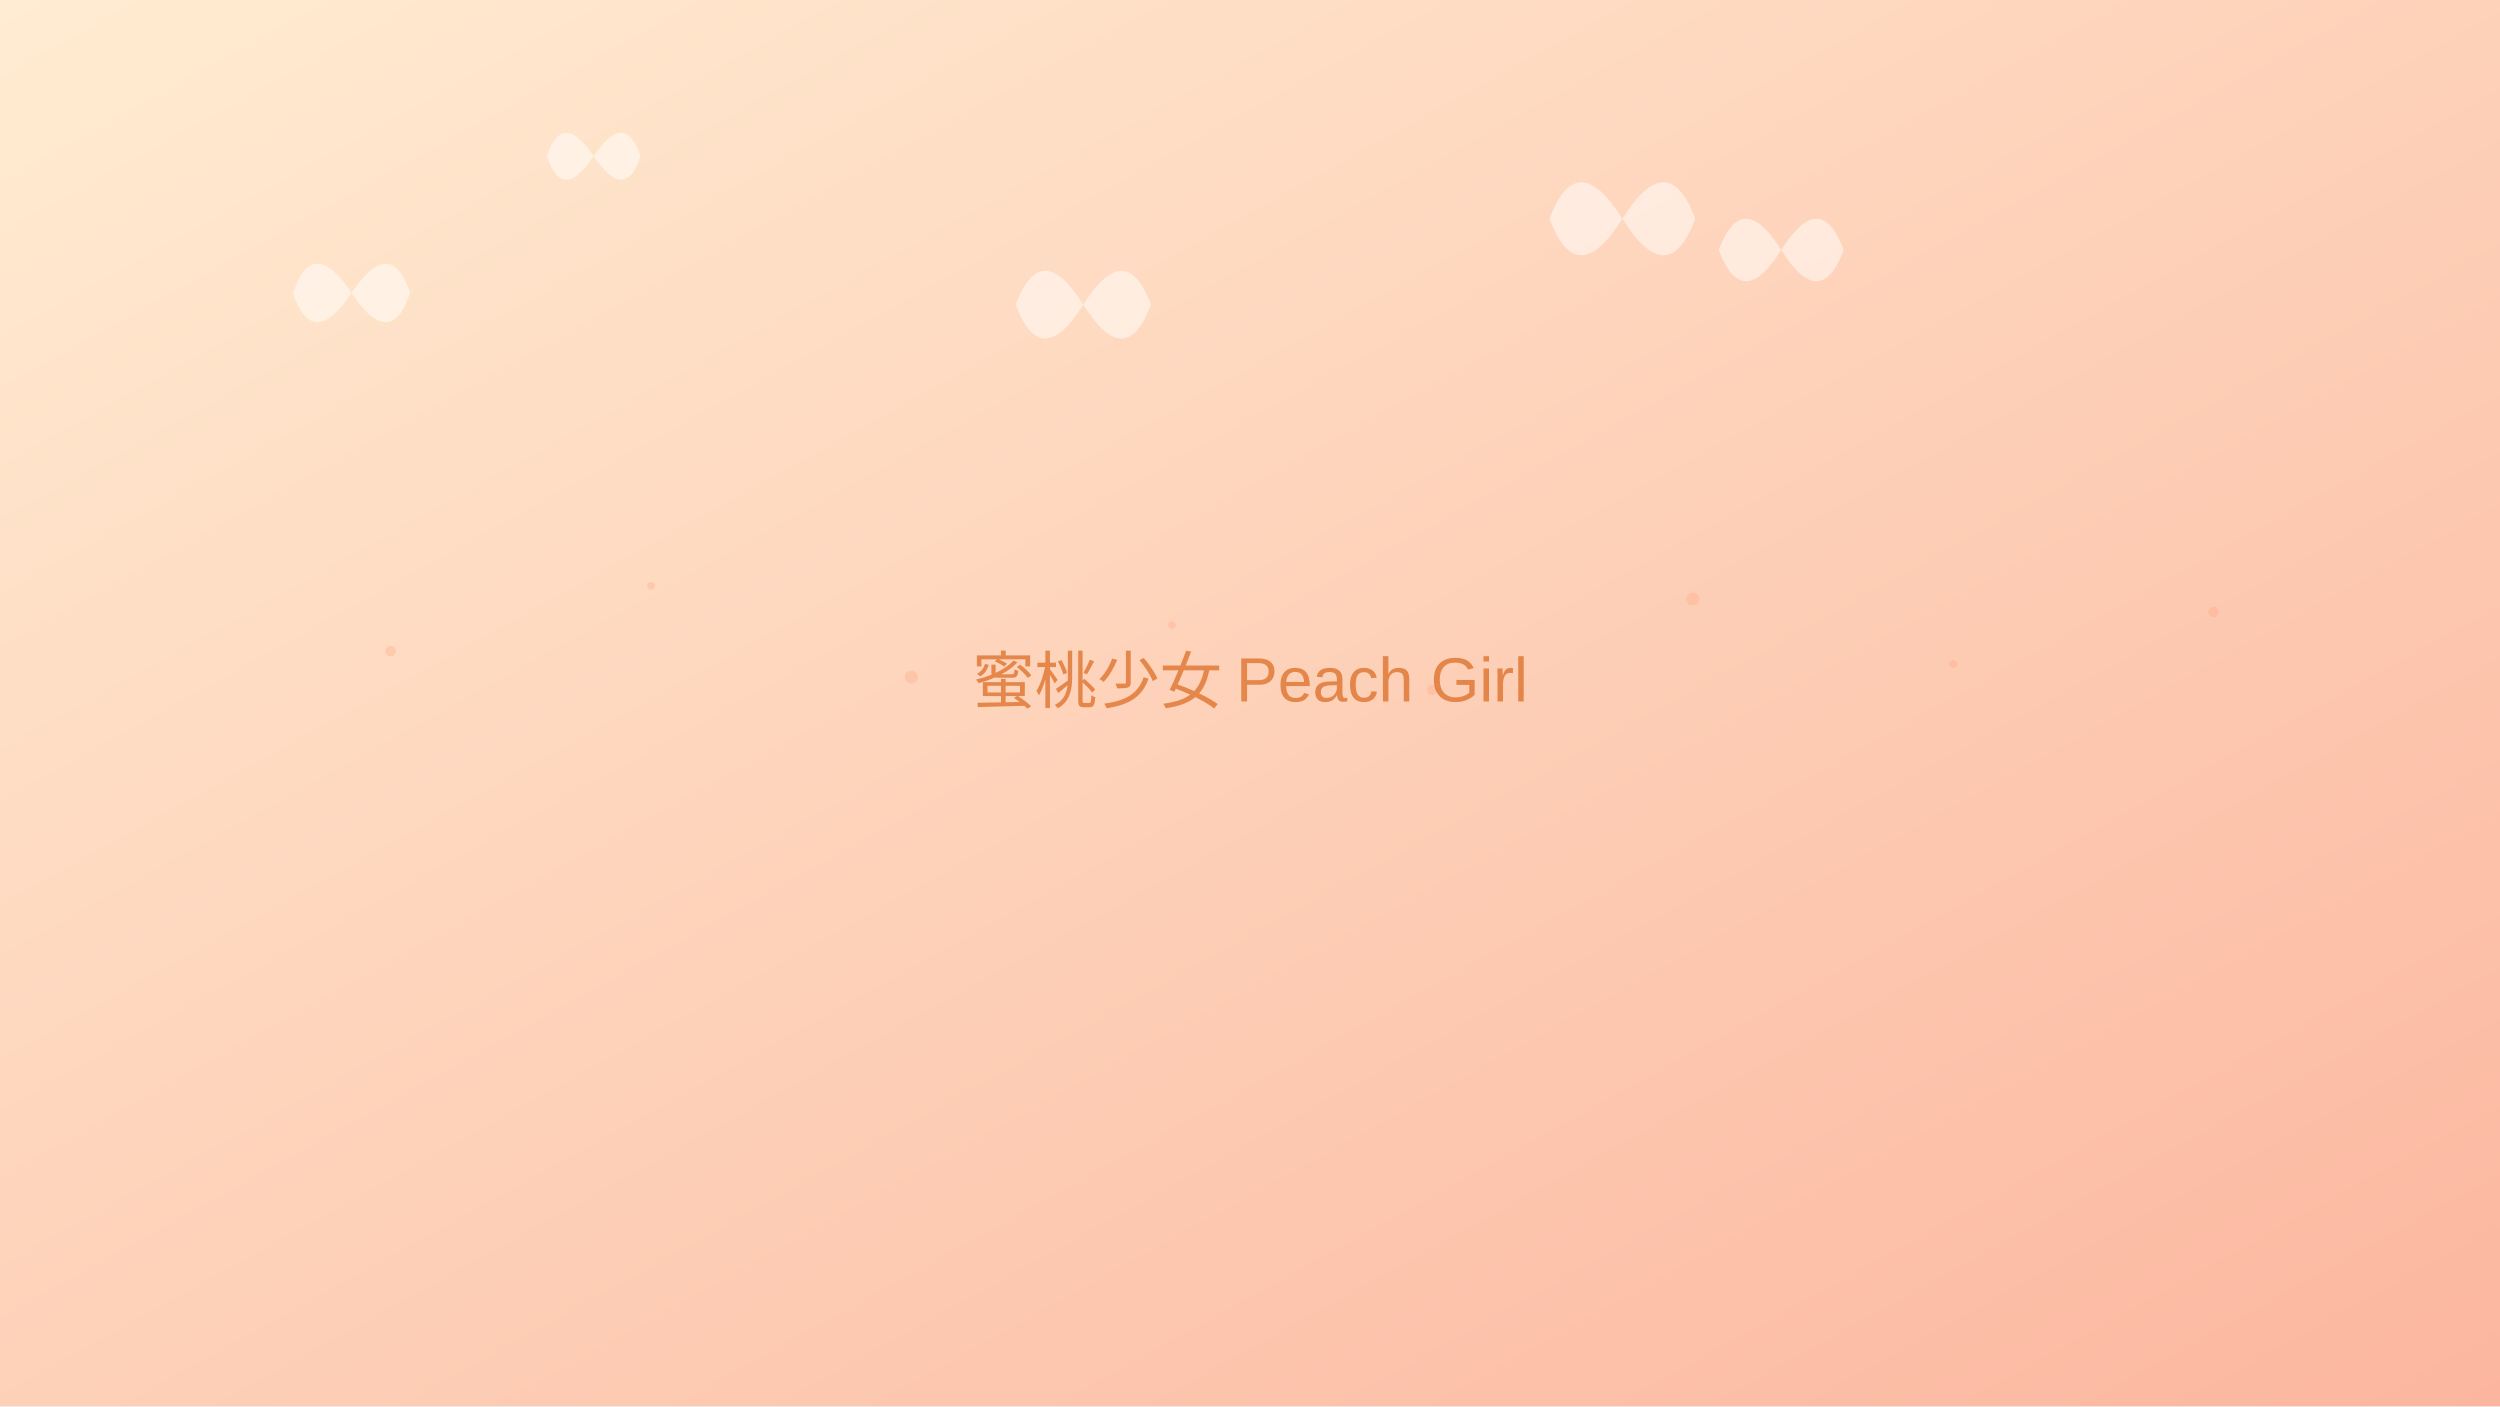
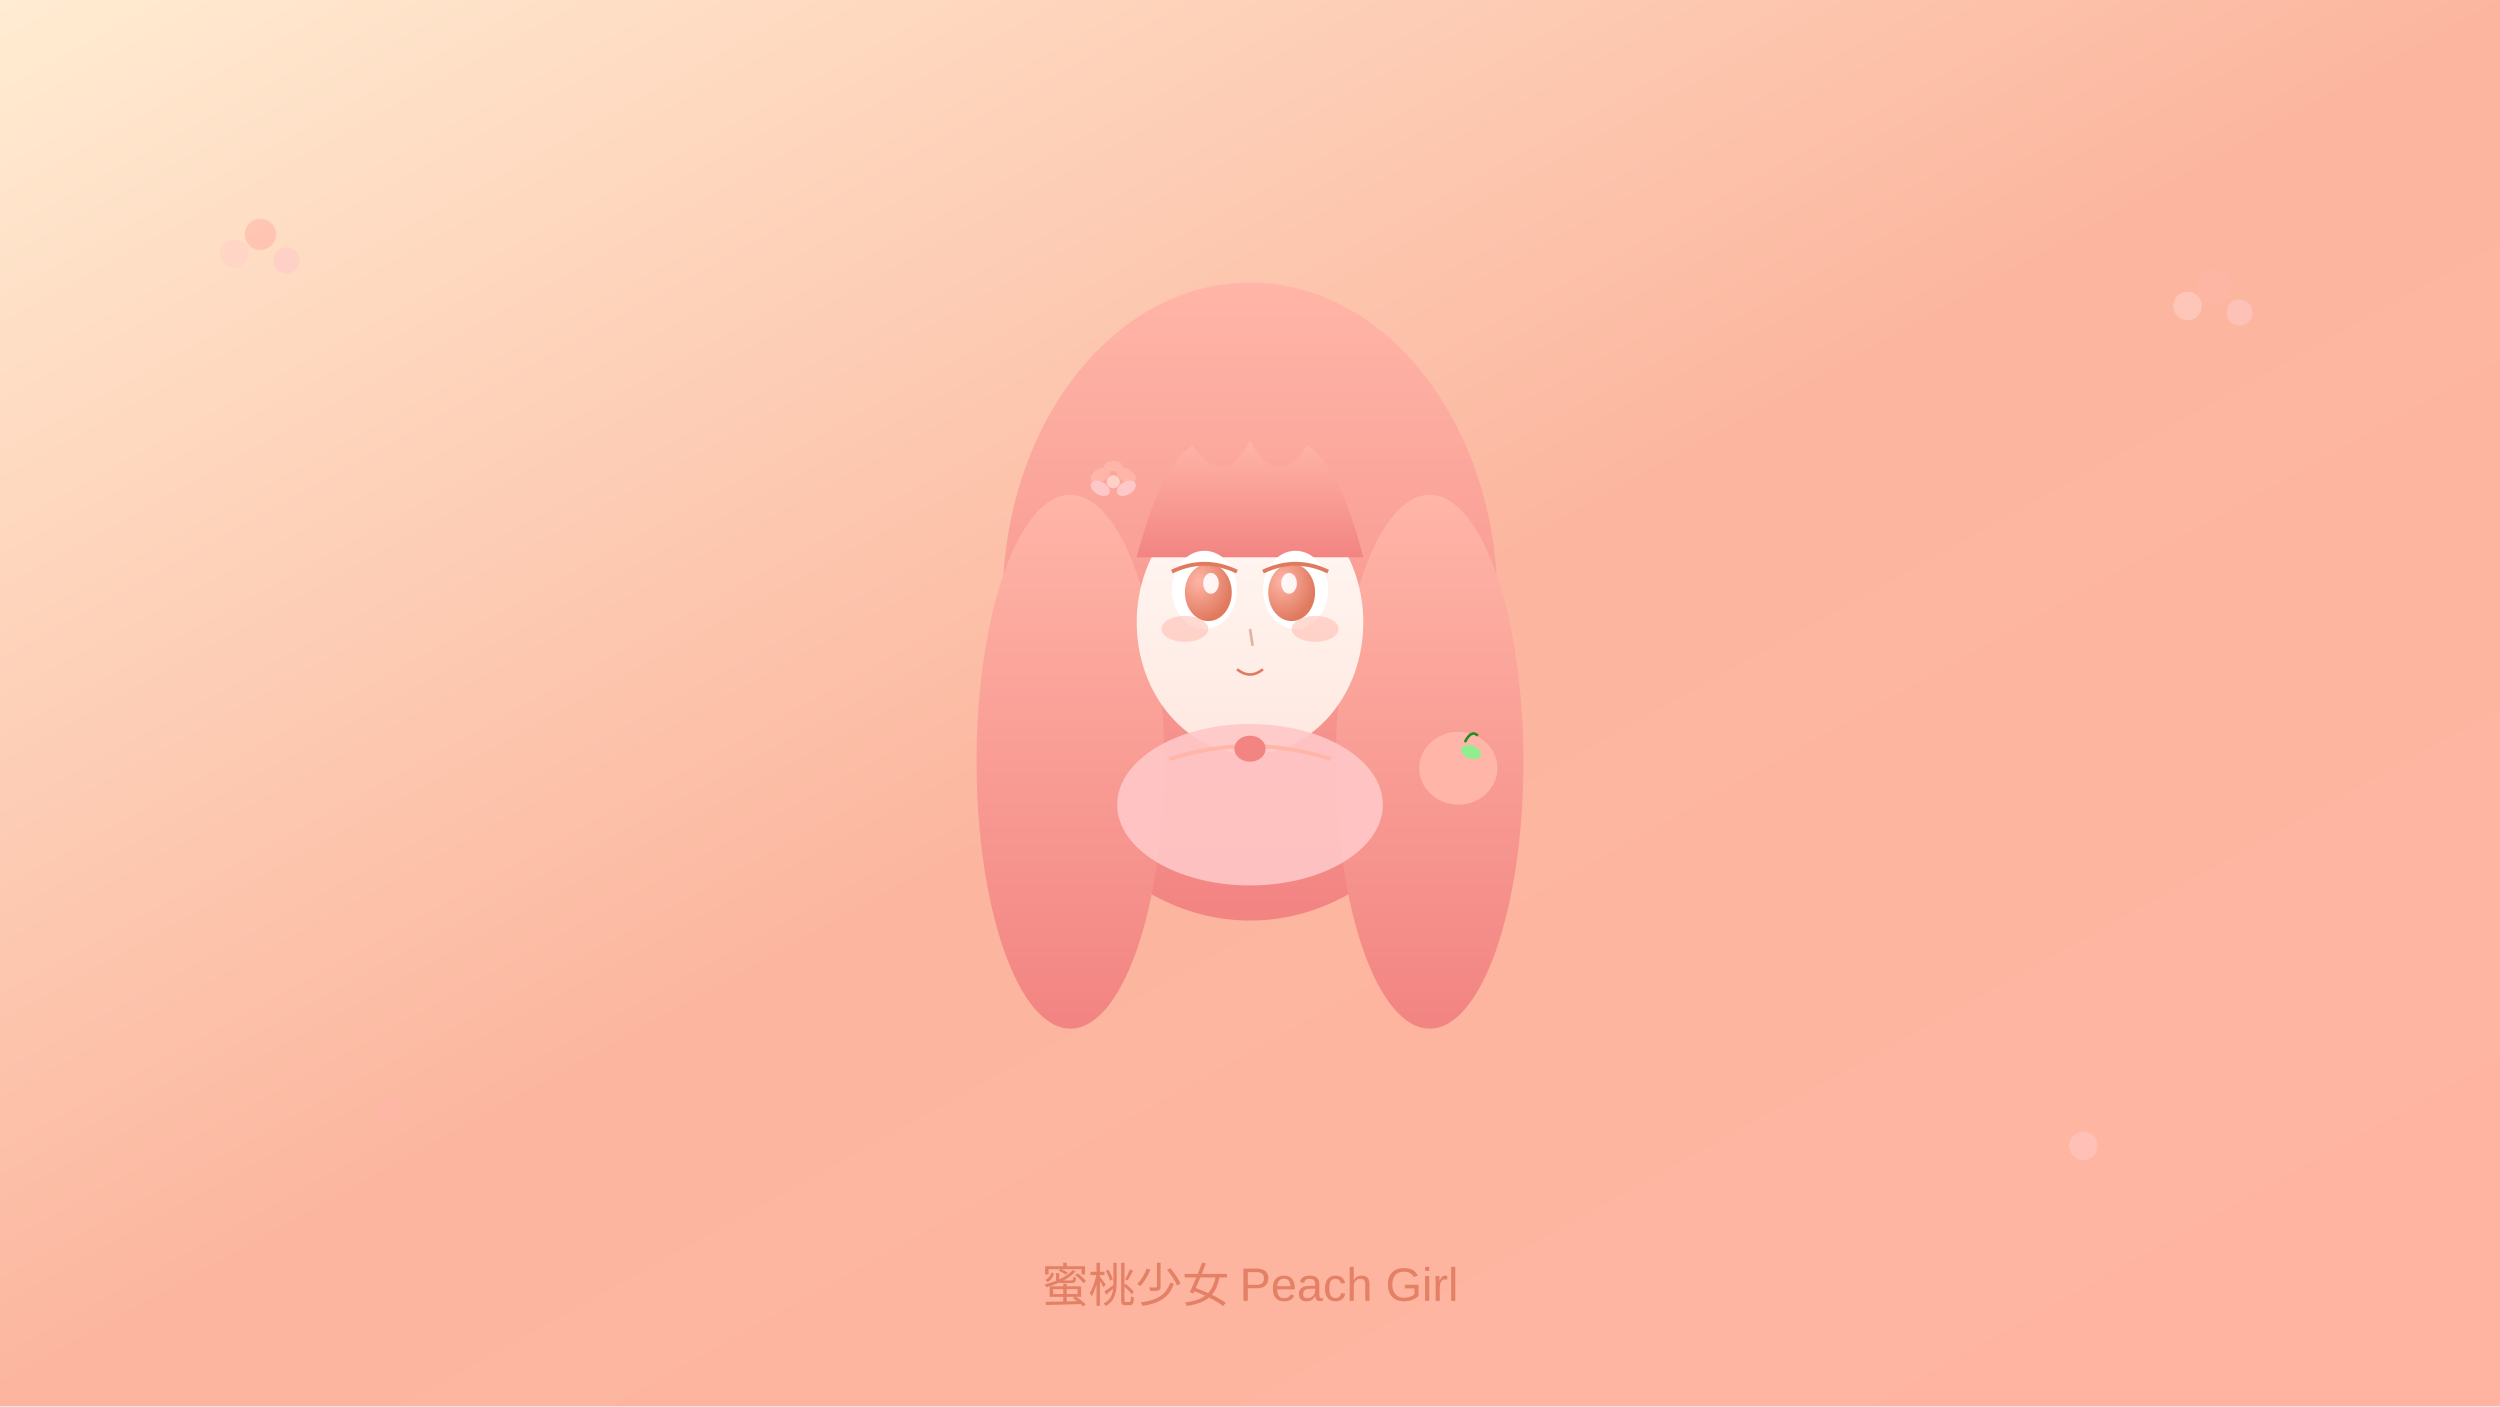
<svg xmlns="http://www.w3.org/2000/svg" viewBox="0 0 1920 1080">
  <defs>
    <linearGradient id="bg16-gradient" x1="0%" y1="0%" x2="100%" y2="100%">
      <stop offset="0%" style="stop-color:#ffecd2;stop-opacity:1" />
-       <stop offset="100%" style="stop-color:#fcb69f;stop-opacity:1" />
+       <stop offset="50%" style="stop-color:#fcb69f;stop-opacity:1" />
+       <stop offset="100%" style="stop-color:#ffb4a2;stop-opacity:1" />
    </linearGradient>
+     <linearGradient id="hair-peach" x1="0%" y1="0%" x2="0%" y2="100%">
+       <stop offset="0%" style="stop-color:#ffb5a7" />
+       <stop offset="100%" style="stop-color:#f28482" />
+     </linearGradient>
+     <linearGradient id="skin-peach" x1="0%" y1="0%" x2="0%" y2="100%">
+       <stop offset="0%" style="stop-color:#fff8f5" />
+       <stop offset="100%" style="stop-color:#ffe8e0" />
+     </linearGradient>
+     <radialGradient id="eye-peach" cx="30%" cy="30%" r="70%">
+       <stop offset="0%" style="stop-color:#ffb5a7" />
+       <stop offset="100%" style="stop-color:#e07a5f" />
+     </radialGradient>
  </defs>
  <rect width="100%" height="100%" fill="url(#bg16-gradient)" />
-   <g fill="#fff" opacity="0.5">
-     <path d="M150,150 Q160,120 180,150 Q200,180 210,150 Q200,120 180,150 Q160,180 150,150 Z" transform="scale(1.5)" />
-     <path d="M350,100 Q360,70 380,100 Q400,130 410,100 Q400,70 380,100 Q360,130 350,100 Z" transform="scale(1.2)" />
-     <path d="M600,180 Q615,140 640,180 Q665,220 680,180 Q665,140 640,180 Q615,220 600,180 Z" transform="scale(1.3)" />
-     <path d="M850,120 Q865,80 890,120 Q915,160 930,120 Q915,80 890,120 Q865,160 850,120 Z" transform="scale(1.4)" />
-     <path d="M1100,160 Q1115,120 1140,160 Q1165,200 1180,160 Q1165,120 1140,160 Q1115,200 1100,160 Z" transform="scale(1.2)" />
-     <path d="M1350,100 Q1365,60 1390,100 Q1415,140 1430,100 Q1415,60 1390,100 Q1365,140 1350,100 Z" transform="scale(1.5)" />
-     <path d="M1600,180 Q1615,140 1640,180 Q1665,220 1680,180 Q1665,140 1640,180 Q1615,220 1600,180 Z" transform="scale(1.3)" />
+   <g opacity="0.6">
+     <circle cx="200" cy="180" r="12" fill="#ffb5a7" />
+     <circle cx="220" cy="200" r="10" fill="#ffc8c8" />
+     <circle cx="180" cy="195" r="11" fill="#ffd0c8" />
+     <circle cx="1700" cy="220" r="13" fill="#ffb5a7" />
+     <circle cx="1720" cy="240" r="10" fill="#ffc8c8" />
+     <circle cx="1680" cy="235" r="11" fill="#ffd0c8" />
+     <circle cx="300" cy="850" r="10" fill="#ffb5a7" />
+     <circle cx="1600" cy="880" r="11" fill="#ffc8c8" />
  </g>
-   <g fill="#ffa07a" opacity="0.3">
-     <circle cx="300" cy="500" r="4" />
-     <circle cx="500" cy="450" r="3" />
-     <circle cx="700" cy="520" r="5" />
-     <circle cx="900" cy="480" r="3" />
-     <circle cx="1100" cy="530" r="4" />
-     <circle cx="1300" cy="460" r="5" />
-     <circle cx="1500" cy="510" r="3" />
-     <circle cx="1700" cy="470" r="4" />
+   <g transform="translate(960, 490)">
+     <ellipse cx="0" cy="-28" rx="190" ry="245" fill="url(#hair-peach)" />
+     <ellipse cx="-138" cy="95" rx="72" ry="205" fill="url(#hair-peach)" />
+     <ellipse cx="138" cy="95" rx="72" ry="205" fill="url(#hair-peach)" />
+     <g transform="translate(-105, -120)">
+       <circle cx="0" cy="0" r="5" fill="#ffd0c8" />
+       <ellipse cx="-10" cy="-5" rx="8" ry="5" fill="#ffb5a7" transform="rotate(-30 -10 -5)" />
+       <ellipse cx="10" cy="-5" rx="8" ry="5" fill="#ffb5a7" transform="rotate(30 10 -5)" />
+       <ellipse cx="-10" cy="5" rx="8" ry="5" fill="#ffc8c8" transform="rotate(30 -10 5)" />
+       <ellipse cx="10" cy="5" rx="8" ry="5" fill="#ffc8c8" transform="rotate(-30 10 5)" />
+       <ellipse cx="0" cy="-12" rx="7" ry="4" fill="#ffb5a7" />
+     </g>
+     <ellipse cx="0" cy="-12" rx="87" ry="101" fill="url(#skin-peach)" />
+     <path d="M-87,-62 Q-69,-132 -44,-148 Q-20,-112 0,-152 Q20,-112 44,-148 Q69,-132 87,-62" fill="url(#hair-peach)" />
+     <g transform="translate(-35, -37)">
+       <ellipse cx="0" cy="0" rx="25" ry="30" fill="#fff" />
+       <ellipse cx="3" cy="2" rx="18" ry="22" fill="url(#eye-peach)" />
+       <ellipse cx="5" cy="-5" rx="6" ry="8" fill="#fff" opacity="0.9" />
+       <path d="M-25,-14 Q0,-26 25,-14" stroke="#e07a5f" stroke-width="3" fill="none" />
+     </g>
+     <g transform="translate(35, -37)">
+       <ellipse cx="0" cy="0" rx="25" ry="30" fill="#fff" />
+       <ellipse cx="-3" cy="2" rx="18" ry="22" fill="url(#eye-peach)" />
+       <ellipse cx="-5" cy="-5" rx="6" ry="8" fill="#fff" opacity="0.9" />
+       <path d="M-25,-14 Q0,-26 25,-14" stroke="#e07a5f" stroke-width="3" fill="none" />
+     </g>
+     <ellipse cx="-50" cy="-7" rx="18" ry="10" fill="#ffb5a7" opacity="0.5" />
+     <ellipse cx="50" cy="-7" rx="18" ry="10" fill="#ffb5a7" opacity="0.5" />
+     <path d="M0,-7 L2,6" stroke="#e0b0a0" stroke-width="2" fill="none" />
+     <path d="M-10,24 Q0,32 10,24" stroke="#e07a5f" stroke-width="2" fill="none" />
+     <g transform="translate(160, 100)">
+       <ellipse cx="0" cy="0" rx="30" ry="28" fill="#ffb5a7" />
+       <ellipse cx="5" cy="-15" rx="8" ry="5" fill="#90ee90" transform="rotate(20)" />
+       <path d="M5,-20 Q10,-30 15,-25" stroke="#228b22" stroke-width="2" fill="none" />
+     </g>
+     <ellipse cx="0" cy="128" rx="102" ry="62" fill="#ffc8c8" opacity="0.9" />
+     <path d="M-62,93 Q0,73 62,93" stroke="#ffb5a7" stroke-width="3" fill="none" />
+     <ellipse cx="0" cy="85" rx="12" ry="10" fill="#f28482" />
  </g>
-   <text x="960" y="540" text-anchor="middle" font-family="Arial, sans-serif" font-size="48" fill="#d35400" opacity="0.6">蜜桃少女 Peach Girl</text>
+   <text x="960" y="1000" text-anchor="middle" font-family="Arial, sans-serif" font-size="36" fill="#e07a5f" opacity="0.9">蜜桃少女 Peach Girl</text>
</svg>
